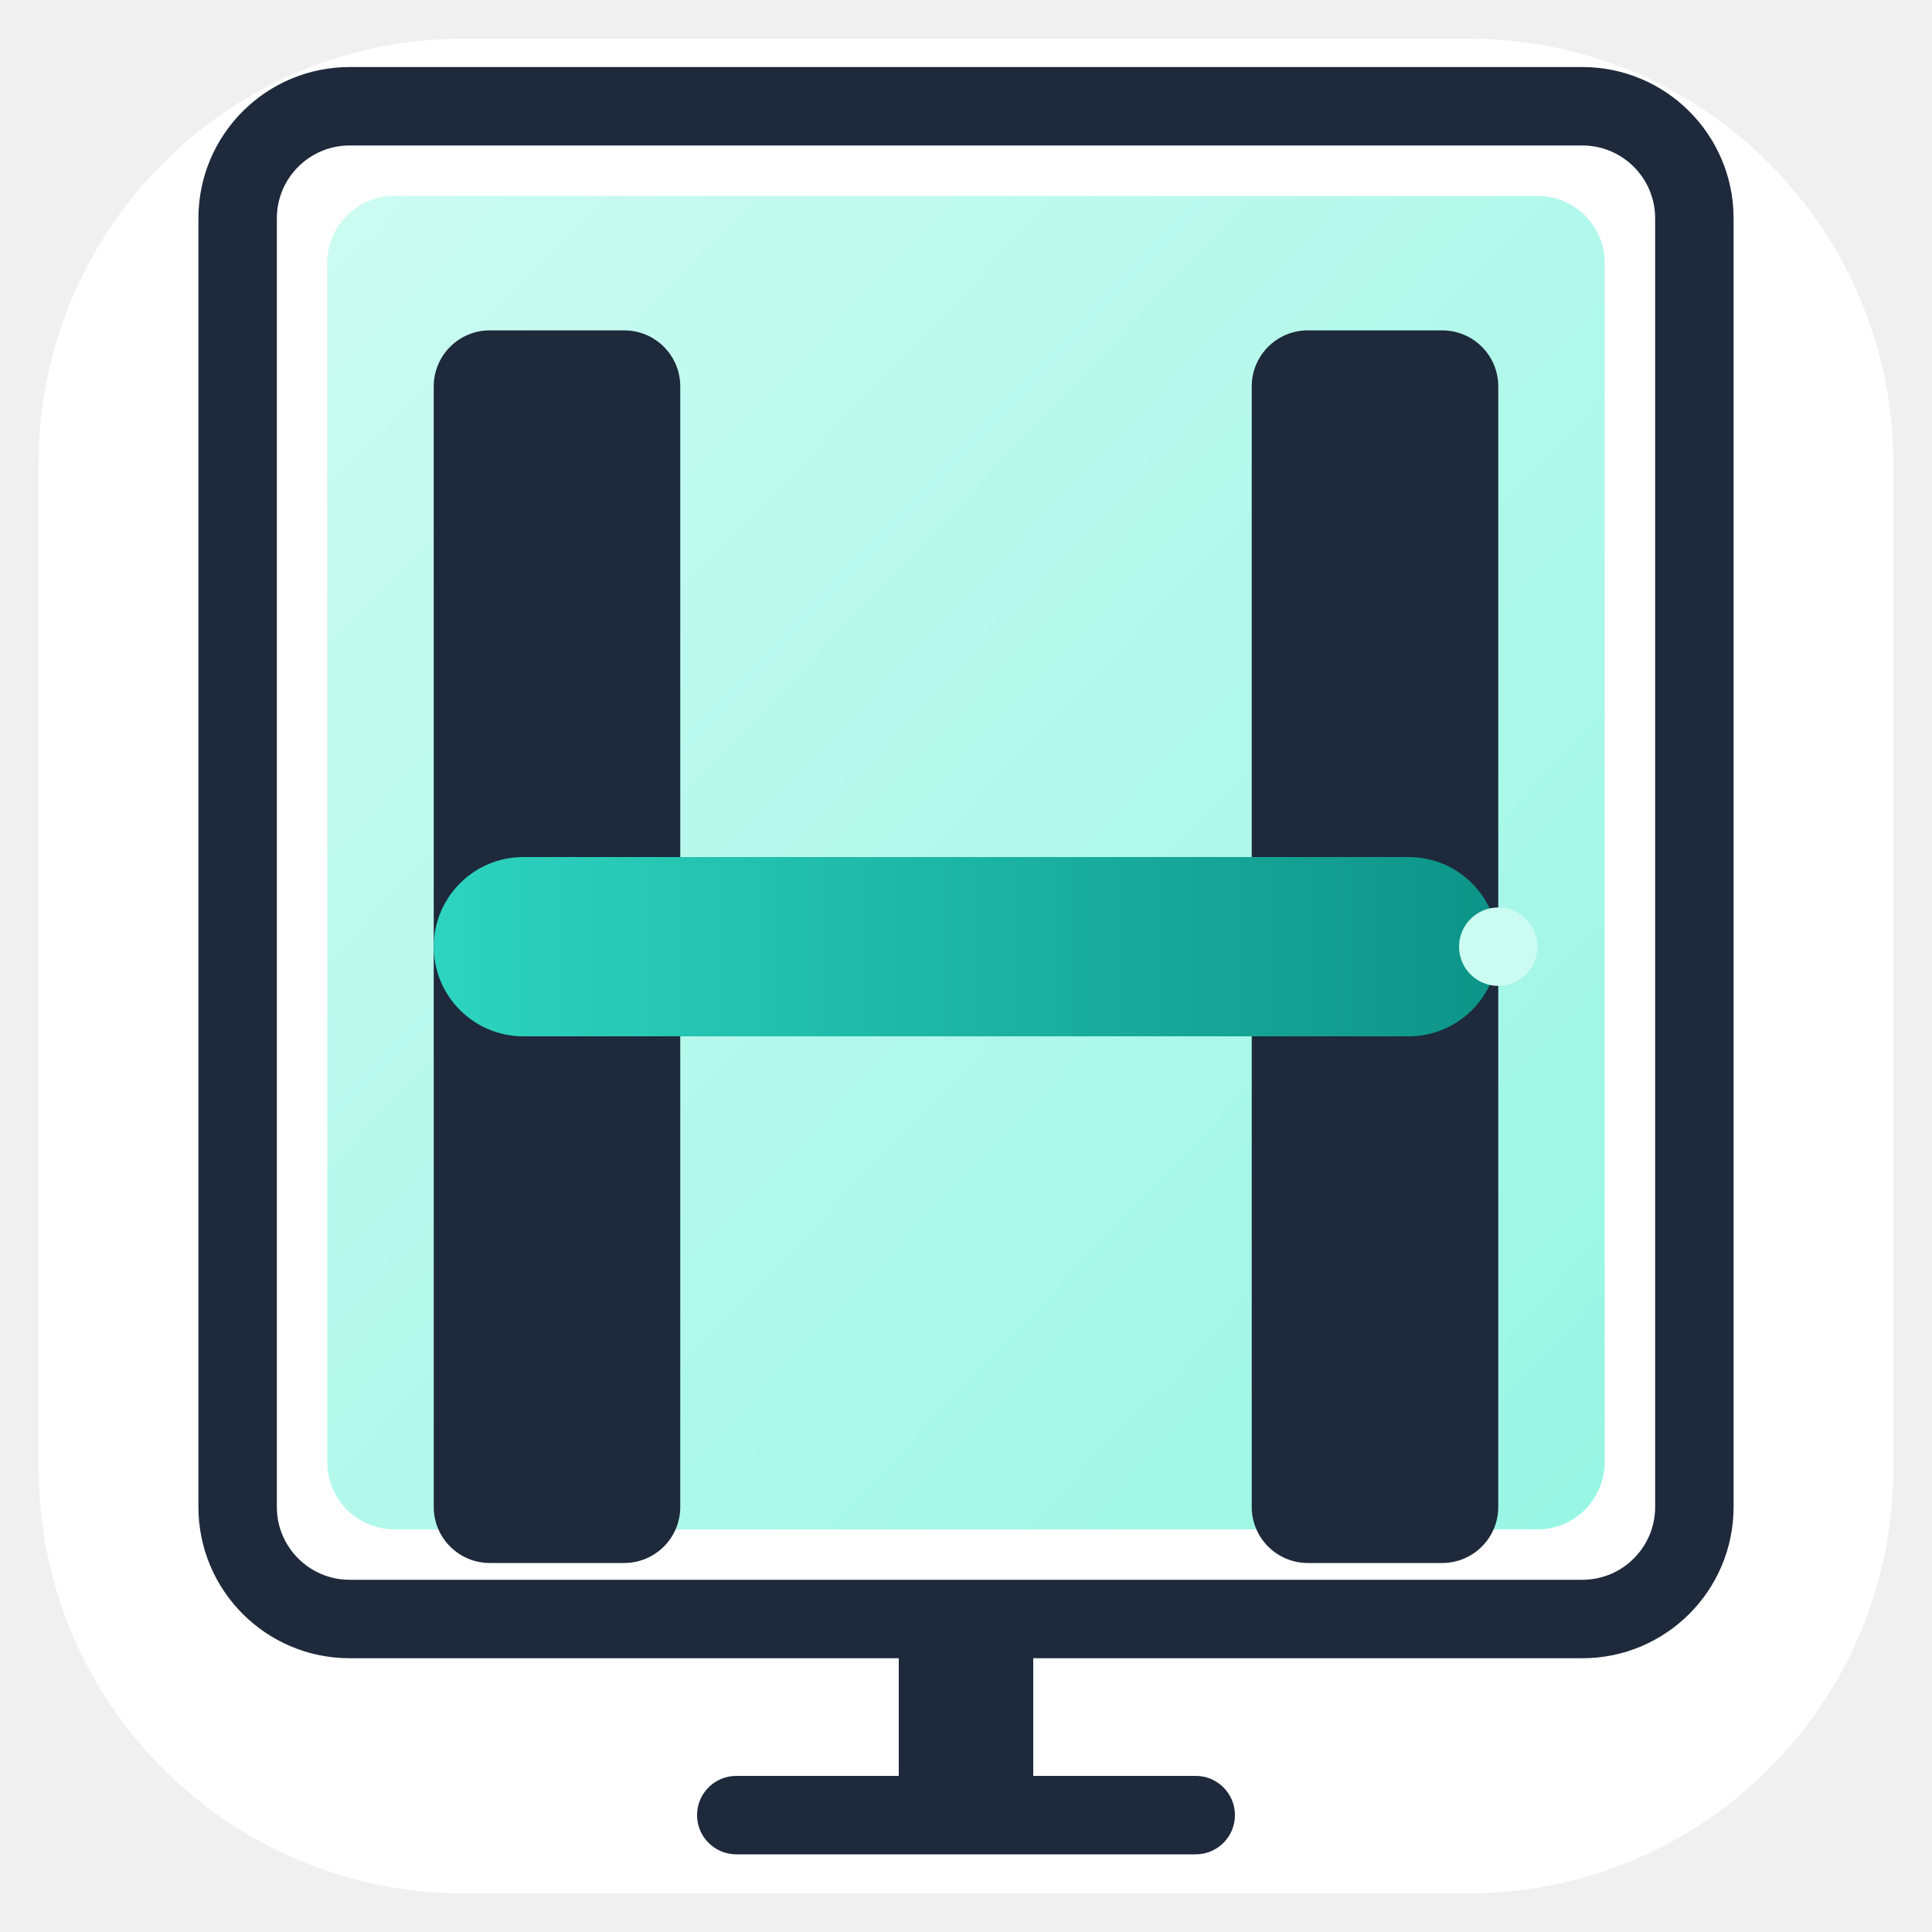
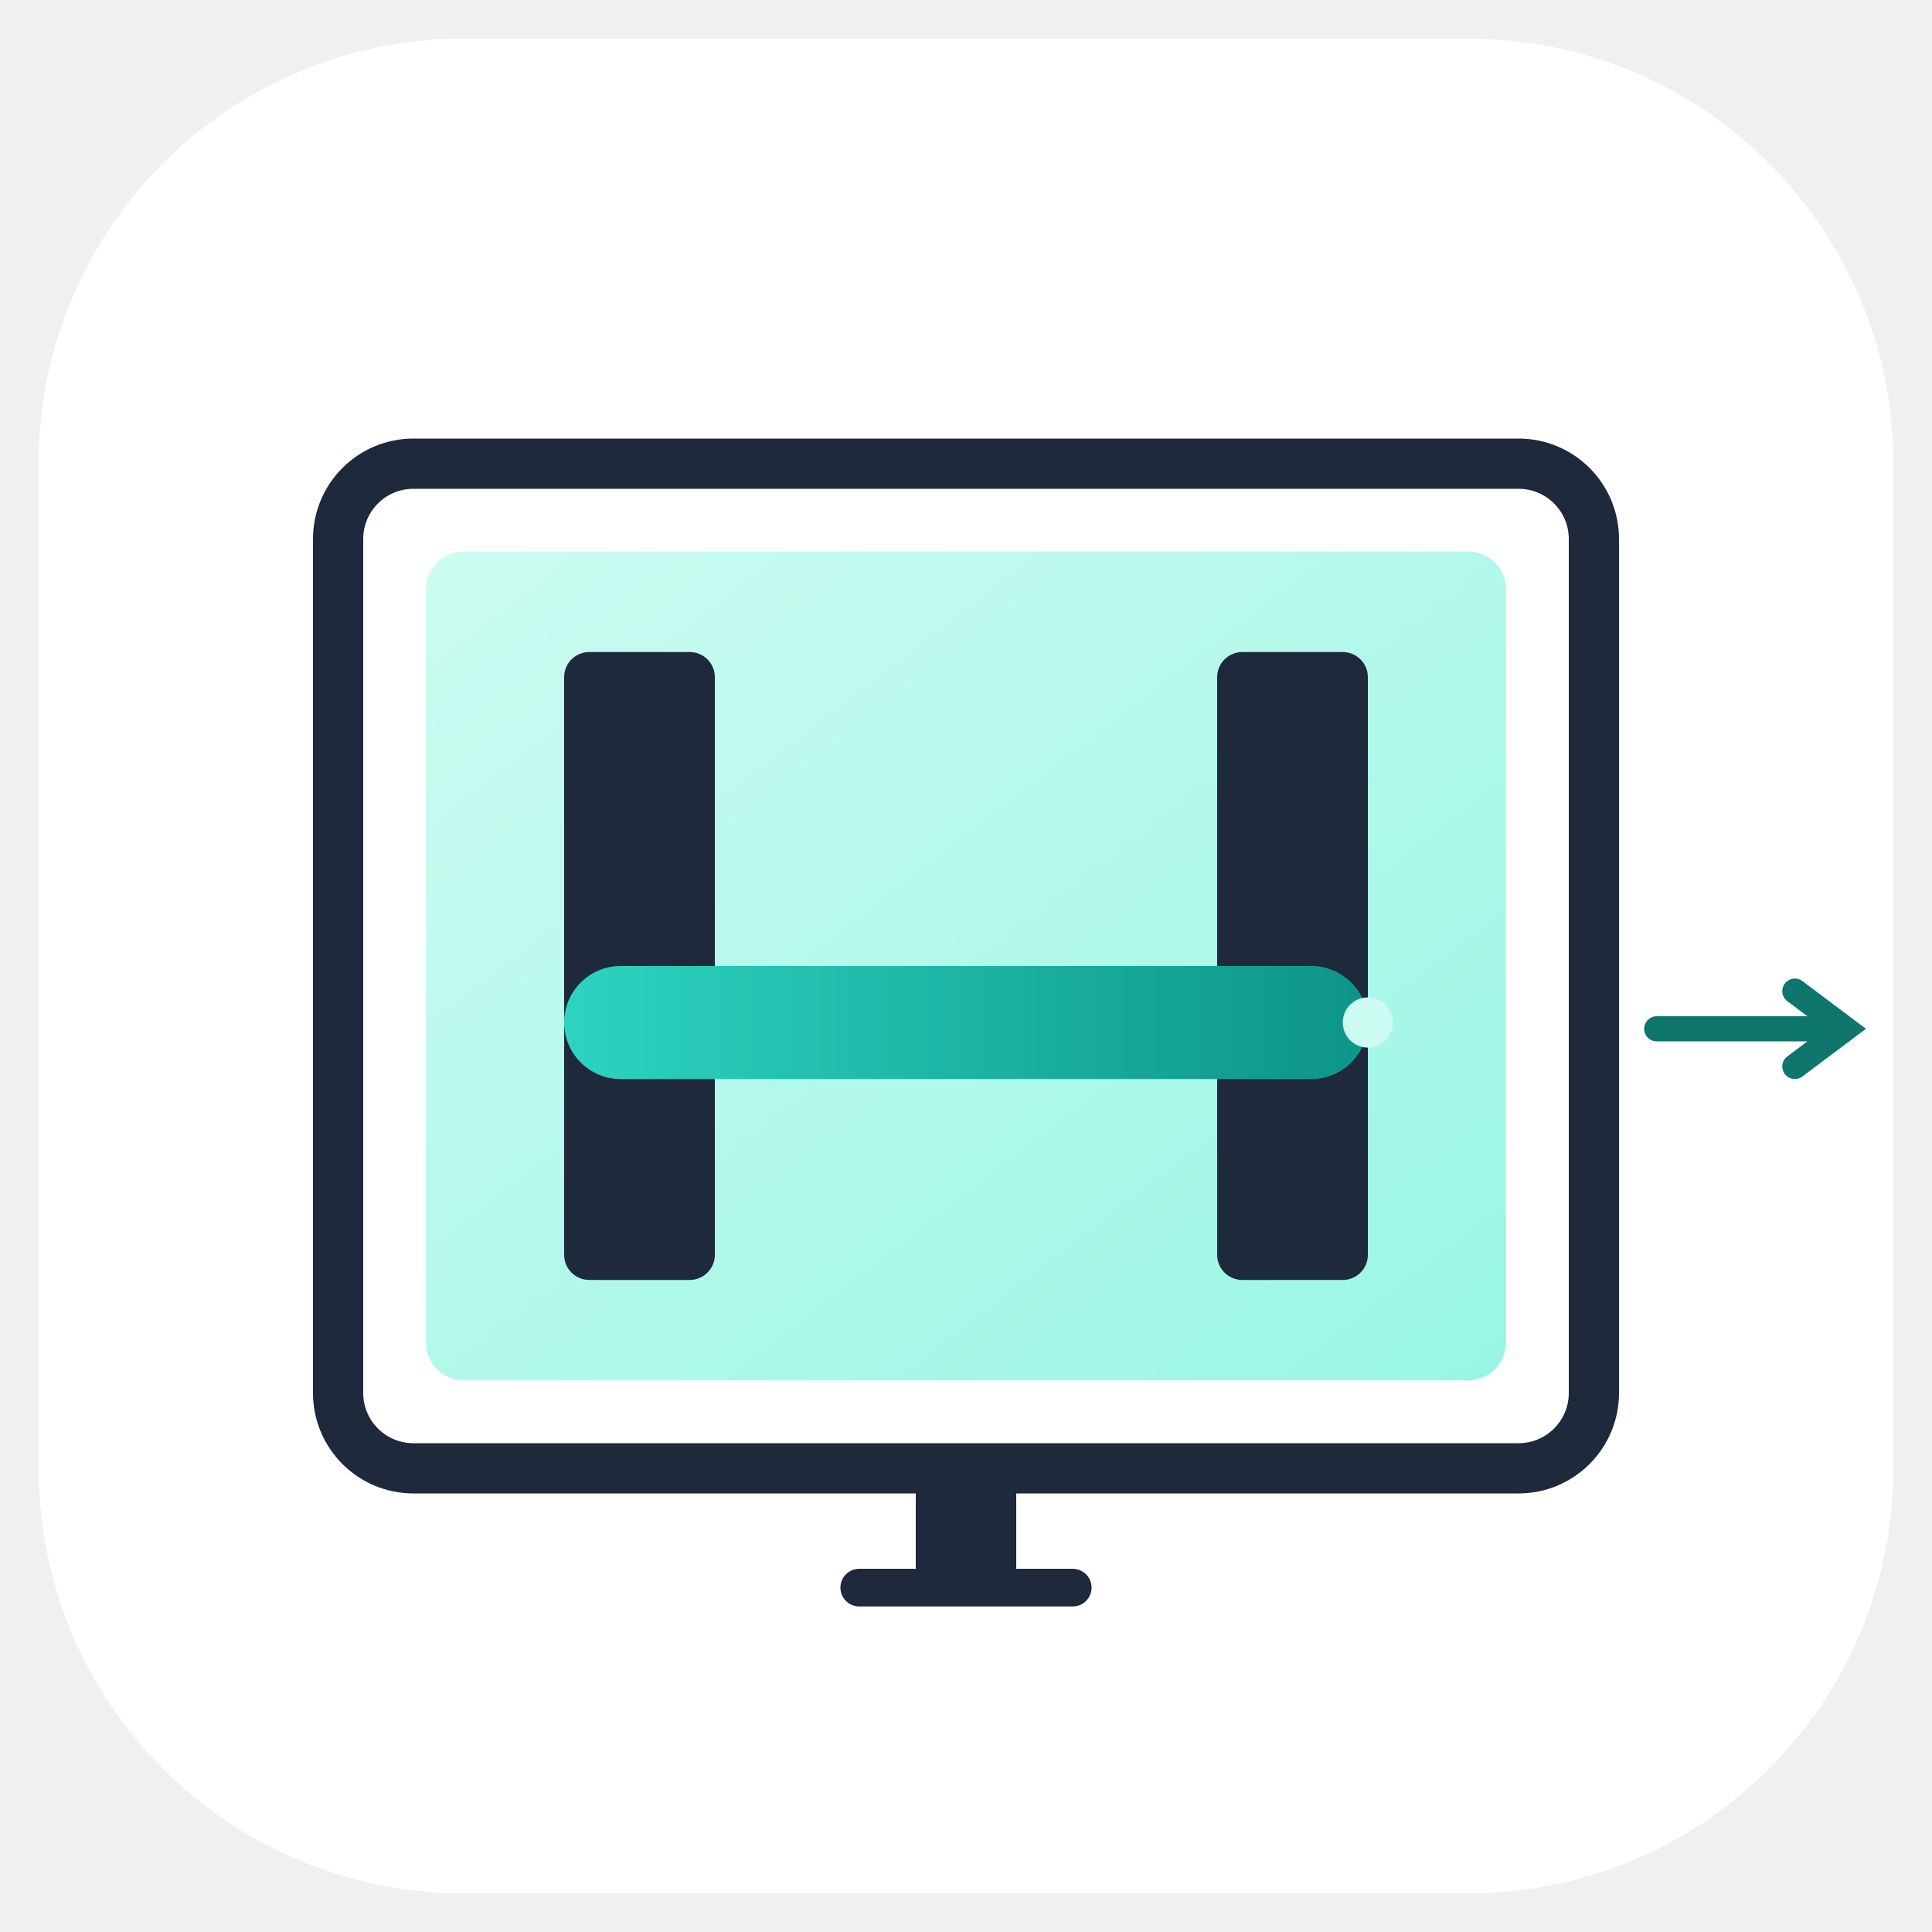
<svg xmlns="http://www.w3.org/2000/svg" width="200" height="200" viewBox="0 0 200 200">
  <defs>
    <linearGradient id="scanGrad" x1="0" y1="0" x2="1" y2="0">
      <stop offset="0" stop-color="#2dd4bf" />
      <stop offset="1" stop-color="#0d9488" />
    </linearGradient>
    <linearGradient id="screenGrad" x1="0" y1="0" x2="1" y2="1">
      <stop offset="0" stop-color="#ccfbf1" />
      <stop offset="1" stop-color="#99f6e4" />
    </linearGradient>
  </defs>
  <rect x="4" y="4" width="192" height="192" rx="44" fill="#ffffff" />
-   <g transform="translate(100,98) scale(0.58)">
-     <rect x="-130" y="-150" width="260" height="270" rx="20" fill="#ffffff" stroke="#1e293b" stroke-width="14" />
-     <rect x="-114" y="-134" width="228" height="238" rx="12" fill="url(#screenGrad)" />
-     <rect x="-95" y="-110" width="44" height="220" rx="10" fill="#1e293b" />
-     <rect x="51" y="-110" width="44" height="220" rx="10" fill="#1e293b" />
-     <rect x="-95" y="-16" width="190" height="32" rx="16" fill="url(#scanGrad)" />
-     <circle cx="95" cy="0" r="7" fill="#ccfbf1" />
-     <rect x="-12" y="120" width="24" height="28" fill="#1e293b" />
-     <rect x="-48" y="148" width="96" height="14" rx="7" fill="#1e293b" />
+   <g transform="translate(100,100) scale(0.65)">
+     <rect x="-100" y="-80" width="200" height="160" rx="12" fill="#ffffff" stroke="#1e293b" stroke-width="8" />
+     <rect x="-86" y="-66" width="172" height="132" rx="6" fill="url(#screenGrad)" />
+     <rect x="-64" y="-50" width="24" height="100" rx="4" fill="#1e293b" />
+     <rect x="40" y="-50" width="24" height="100" rx="4" fill="#1e293b" />
+     <rect x="-64" y="0" width="128" height="18" rx="9" fill="url(#scanGrad)" />
+     <circle cx="64" cy="9" r="4" fill="#ccfbf1" />
+     <g transform="translate(110, 10)" fill="#0f766e">
+       <path d="M 0 0 L 30 0 M 22 -6 L 30 0 L 22 6" stroke="#0f766e" stroke-width="4" stroke-linecap="round" fill="none" />
+     </g>
+     <rect x="-8" y="80" width="16" height="16" fill="#1e293b" />
+     <rect x="-20" y="96" width="40" height="6" rx="3" fill="#1e293b" />
  </g>
</svg>
